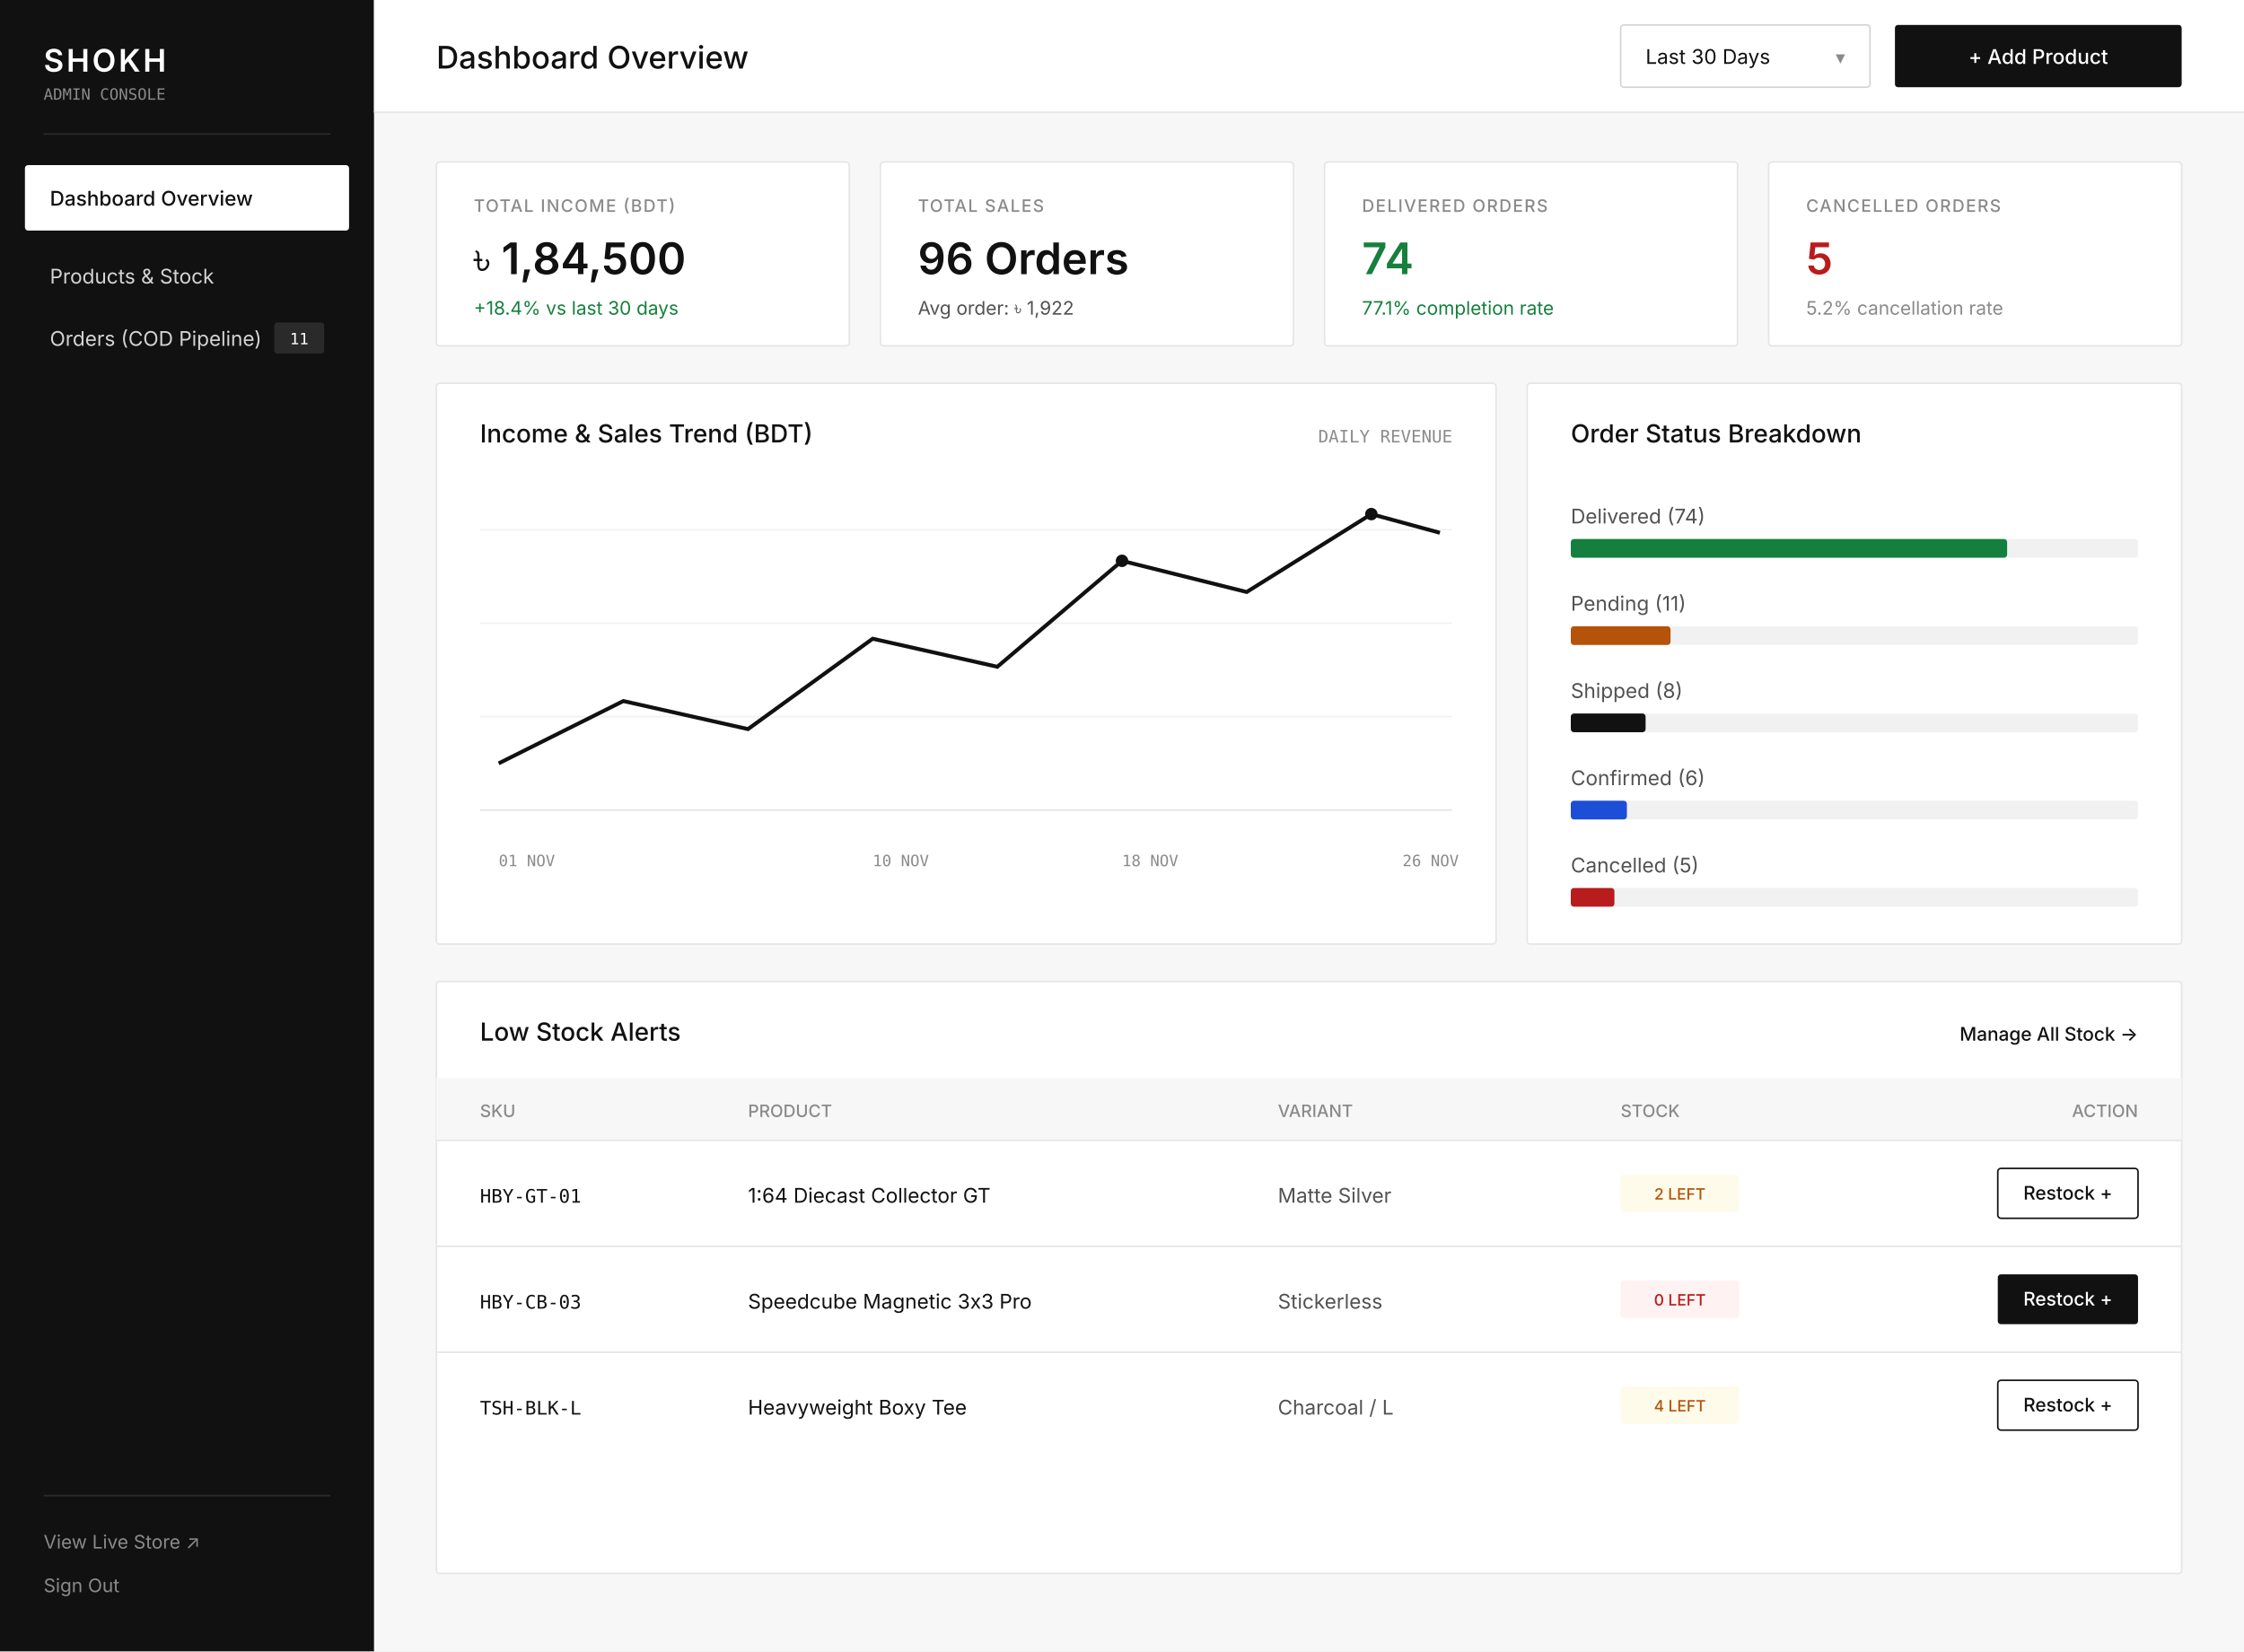
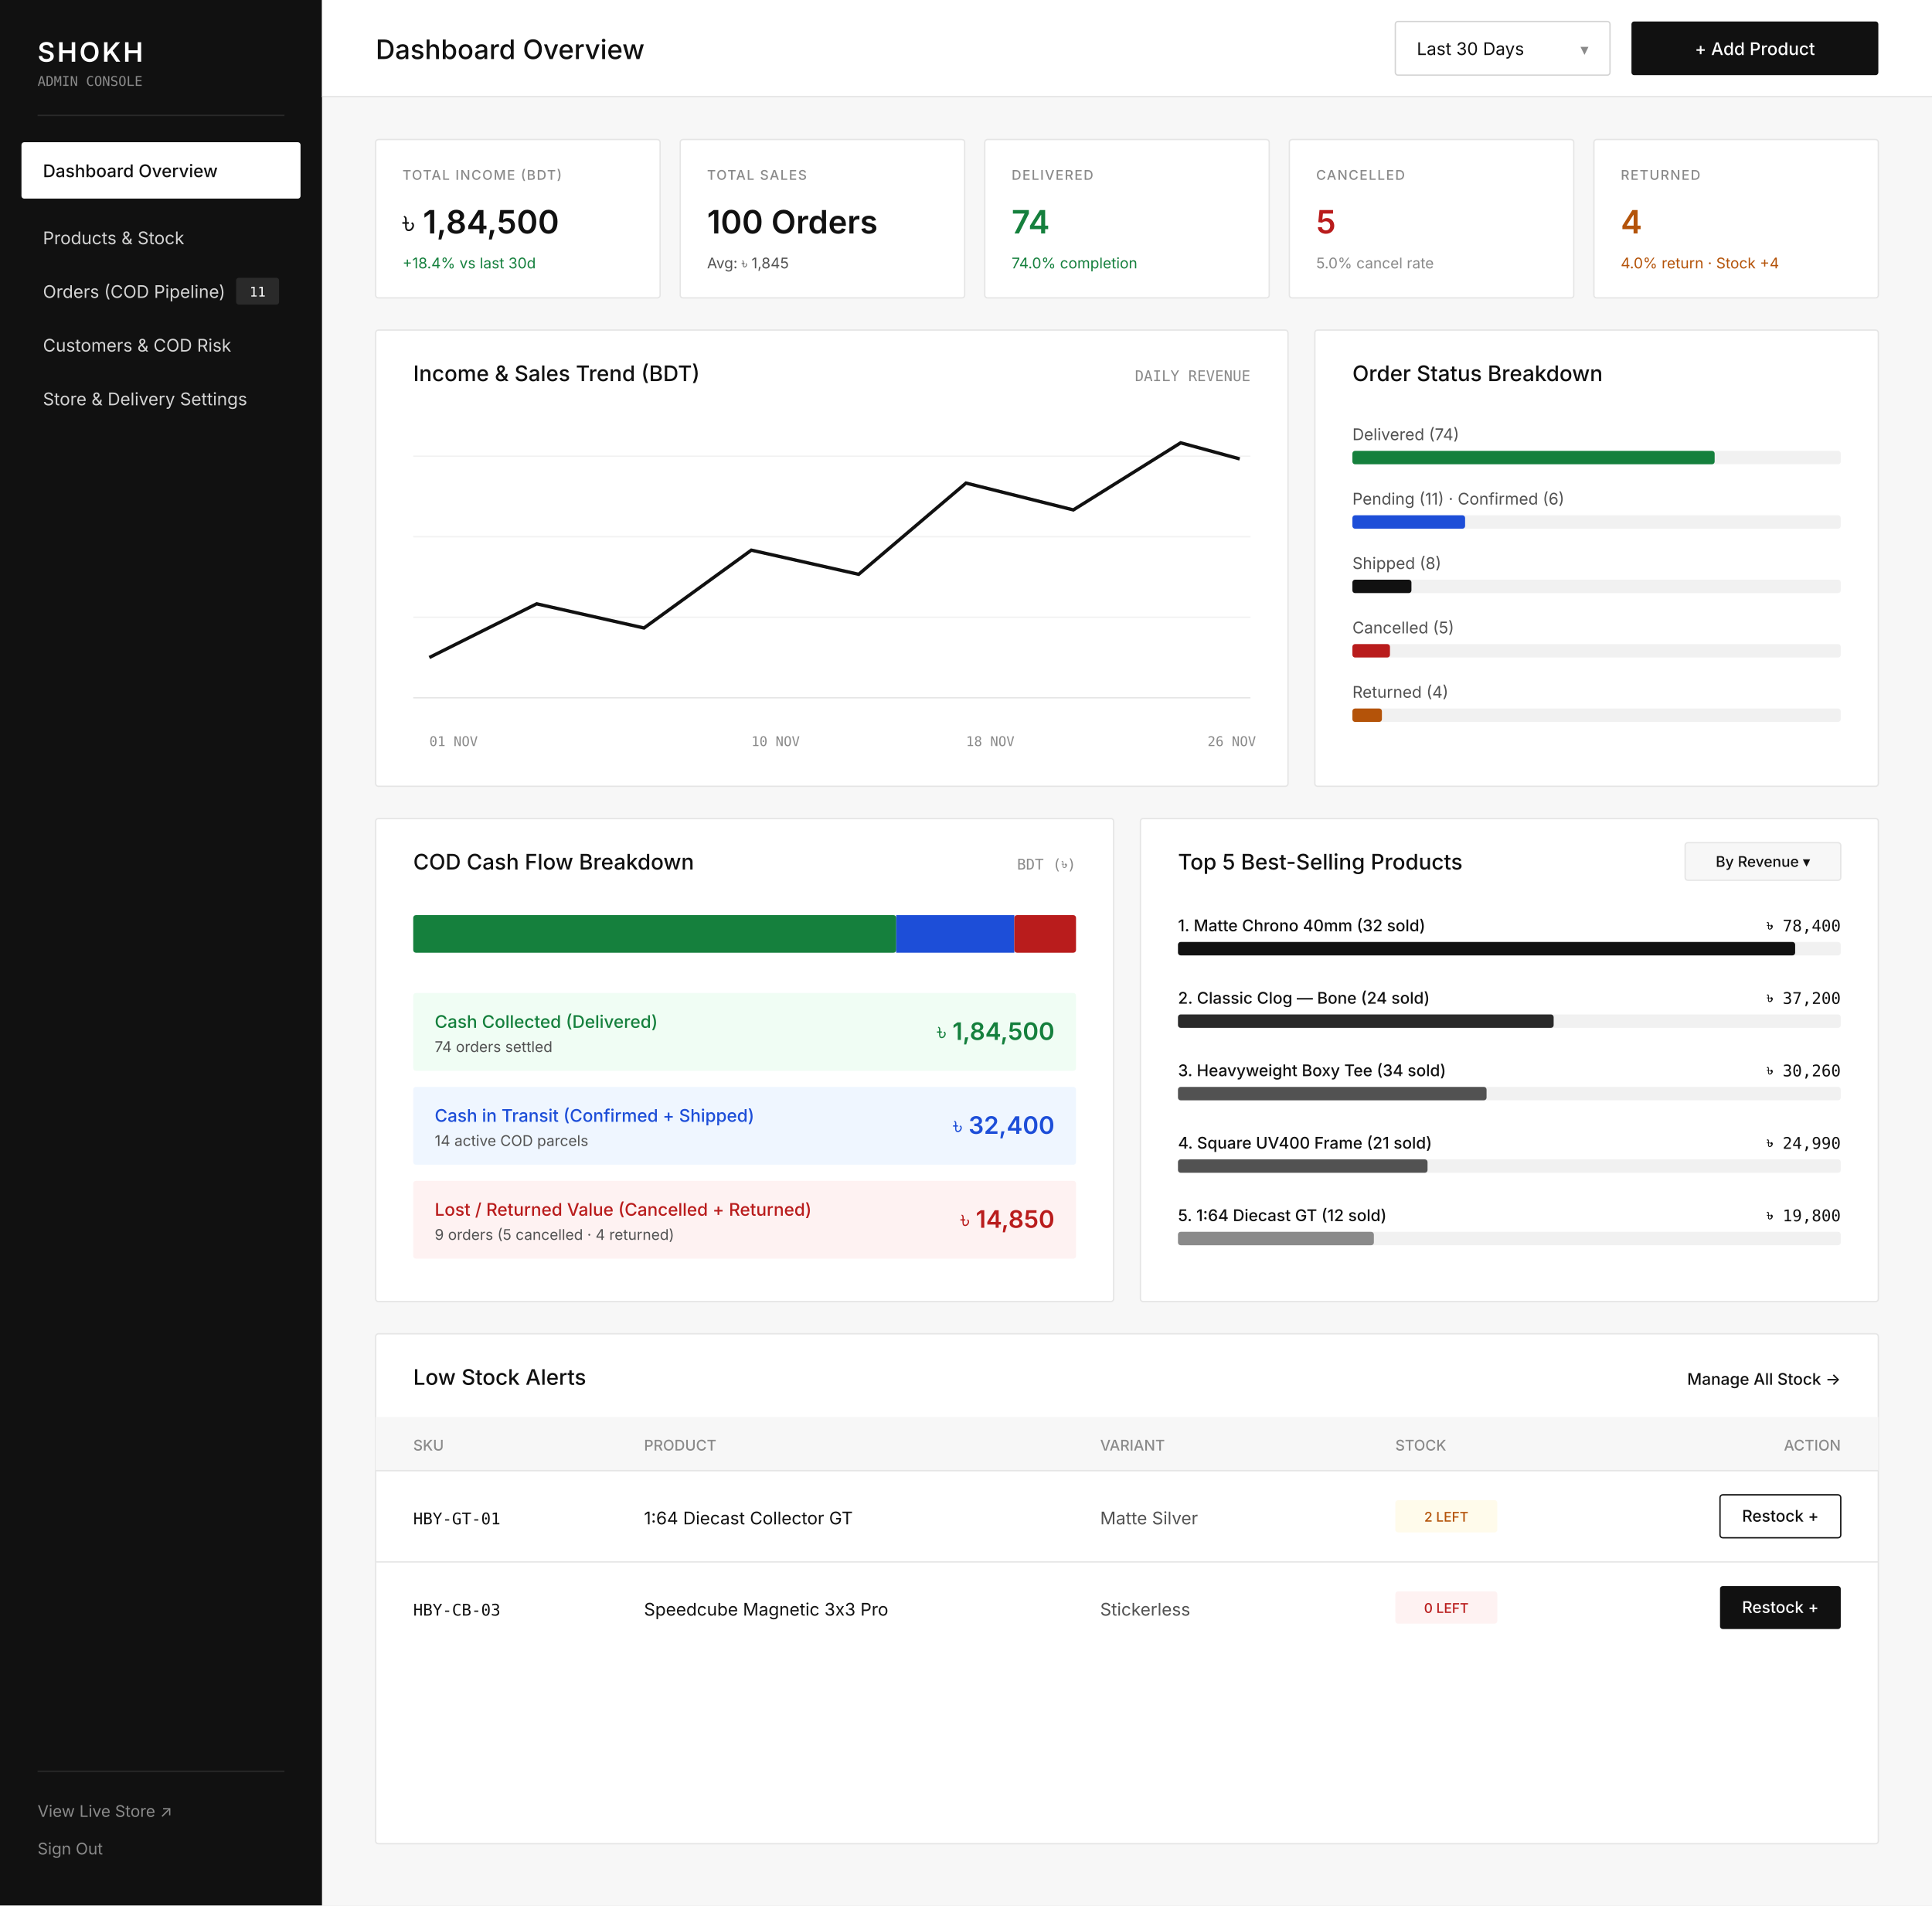
- <svg xmlns="http://www.w3.org/2000/svg" width="1440" height="1060" viewBox="0 0 1440 1060" fill="none">
-   <rect id="Admin-Dashboard-Desktop-BG" width="1440" height="1060" fill="#F7F7F7" />
+ <svg xmlns="http://www.w3.org/2000/svg" width="1440" height="1420" viewBox="0 0 1440 1420" fill="none">
+   <rect id="Admin-Dashboard-Desktop-BG" width="1440" height="1420" fill="#F7F7F7" />
  <g id="01-Admin-Sidebar">
-     <rect width="240" height="1060" fill="#111111" />
+     <rect width="240" height="1420" fill="#111111" />
    <text x="28" y="46" fill="#FFFFFF" font-family="Inter, sans-serif" font-size="20" font-weight="600" letter-spacing="1.6">SHOKH</text>
    <text x="28" y="64" fill="#8A8A8A" font-family="JetBrains Mono, monospace" font-size="10">ADMIN CONSOLE</text>
    <line x1="28" y1="86" x2="212" y2="86" stroke="#2A2A2A" />
    <rect x="16" y="106" width="208" height="42" rx="2" fill="#FFFFFF" />
    <text x="32" y="132" fill="#111111" font-family="Inter, sans-serif" font-size="13" font-weight="500">Dashboard Overview</text>
    <text x="32" y="182" fill="#D4D4D4" font-family="Inter, sans-serif" font-size="13">Products &amp; Stock</text>
    <text x="32" y="222" fill="#D4D4D4" font-family="Inter, sans-serif" font-size="13">Orders (COD Pipeline)</text>
    <rect x="176" y="207" width="32" height="20" rx="2" fill="#2A2A2A" />
    <text x="192" y="221" text-anchor="middle" fill="#FFFFFF" font-family="JetBrains Mono, monospace" font-size="10">11</text>
-     <line x1="28" y1="960" x2="212" y2="960" stroke="#2A2A2A" />
-     <text x="28" y="994" fill="#8A8A8A" font-family="Inter, sans-serif" font-size="12">View Live Store ↗</text>
-     <text x="28" y="1022" fill="#8A8A8A" font-family="Inter, sans-serif" font-size="12">Sign Out</text>
+     <text x="32" y="262" fill="#D4D4D4" font-family="Inter, sans-serif" font-size="13">Customers &amp; COD Risk</text>
+     <text x="32" y="302" fill="#D4D4D4" font-family="Inter, sans-serif" font-size="13">Store &amp; Delivery Settings</text>
+     <line x1="28" y1="1320" x2="212" y2="1320" stroke="#2A2A2A" />
+     <text x="28" y="1354" fill="#8A8A8A" font-family="Inter, sans-serif" font-size="12">View Live Store ↗</text>
+     <text x="28" y="1382" fill="#8A8A8A" font-family="Inter, sans-serif" font-size="12">Sign Out</text>
  </g>
  <g id="02-Admin-Topbar">
    <rect x="240" width="1200" height="72" fill="#FFFFFF" />
    <line x1="240" y1="72" x2="1440" y2="72" stroke="#E5E5E5" />
    <text x="280" y="44" fill="#111111" font-family="Inter, sans-serif" font-size="20" font-weight="500">Dashboard Overview</text>
    <rect x="1040" y="16" width="160" height="40" rx="2" fill="#FFFFFF" stroke="#D4D4D4" />
    <text x="1056" y="41" fill="#111111" font-family="Inter, sans-serif" font-size="13">Last 30 Days</text>
    <text x="1184" y="41" text-anchor="end" fill="#8A8A8A" font-family="Inter, sans-serif" font-size="12">▾</text>
    <rect x="1216" y="16" width="184" height="40" rx="2" fill="#111111" />
    <text x="1308" y="41" text-anchor="middle" fill="#FFFFFF" font-family="Inter, sans-serif" font-size="13" font-weight="500">+ Add Product</text>
  </g>
  <g id="03-Admin-KPIs">
-     <rect x="280" y="104" width="265" height="118" rx="2" fill="#FFFFFF" stroke="#E5E5E5" />
-     <text x="304" y="136" fill="#8A8A8A" font-family="Inter, sans-serif" font-size="11" font-weight="500" letter-spacing="0.8">TOTAL INCOME (BDT)</text>
-     <text x="304" y="176" fill="#111111" font-family="Inter, sans-serif" font-size="28" font-weight="600">৳ 1,84,500</text>
-     <text x="304" y="202" fill="#15803D" font-family="Inter, sans-serif" font-size="12">+18.4% vs last 30 days</text>
-     <rect x="565" y="104" width="265" height="118" rx="2" fill="#FFFFFF" stroke="#E5E5E5" />
-     <text x="589" y="136" fill="#8A8A8A" font-family="Inter, sans-serif" font-size="11" font-weight="500" letter-spacing="0.8">TOTAL SALES</text>
-     <text x="589" y="176" fill="#111111" font-family="Inter, sans-serif" font-size="28" font-weight="600">96 Orders</text>
-     <text x="589" y="202" fill="#525252" font-family="Inter, sans-serif" font-size="12">Avg order: ৳ 1,922</text>
-     <rect x="850" y="104" width="265" height="118" rx="2" fill="#FFFFFF" stroke="#E5E5E5" />
-     <text x="874" y="136" fill="#8A8A8A" font-family="Inter, sans-serif" font-size="11" font-weight="500" letter-spacing="0.8">DELIVERED ORDERS</text>
-     <text x="874" y="176" fill="#15803D" font-family="Inter, sans-serif" font-size="28" font-weight="600">74</text>
-     <text x="874" y="202" fill="#15803D" font-family="Inter, sans-serif" font-size="12">77.1% completion rate</text>
-     <rect x="1135" y="104" width="265" height="118" rx="2" fill="#FFFFFF" stroke="#E5E5E5" />
-     <text x="1159" y="136" fill="#8A8A8A" font-family="Inter, sans-serif" font-size="11" font-weight="500" letter-spacing="0.8">CANCELLED ORDERS</text>
-     <text x="1159" y="176" fill="#B91C1C" font-family="Inter, sans-serif" font-size="28" font-weight="600">5</text>
-     <text x="1159" y="202" fill="#8A8A8A" font-family="Inter, sans-serif" font-size="12">5.2% cancellation rate</text>
+     <rect x="280" y="104" width="212" height="118" rx="2" fill="#FFFFFF" stroke="#E5E5E5" />
+     <text x="300" y="134" fill="#8A8A8A" font-family="Inter, sans-serif" font-size="10" font-weight="500" letter-spacing="0.8">TOTAL INCOME (BDT)</text>
+     <text x="300" y="174" fill="#111111" font-family="Inter, sans-serif" font-size="24" font-weight="600">৳ 1,84,500</text>
+     <text x="300" y="200" fill="#15803D" font-family="Inter, sans-serif" font-size="11">+18.4% vs last 30d</text>
+     <rect x="507" y="104" width="212" height="118" rx="2" fill="#FFFFFF" stroke="#E5E5E5" />
+     <text x="527" y="134" fill="#8A8A8A" font-family="Inter, sans-serif" font-size="10" font-weight="500" letter-spacing="0.8">TOTAL SALES</text>
+     <text x="527" y="174" fill="#111111" font-family="Inter, sans-serif" font-size="24" font-weight="600">100 Orders</text>
+     <text x="527" y="200" fill="#525252" font-family="Inter, sans-serif" font-size="11">Avg: ৳ 1,845</text>
+     <rect x="734" y="104" width="212" height="118" rx="2" fill="#FFFFFF" stroke="#E5E5E5" />
+     <text x="754" y="134" fill="#8A8A8A" font-family="Inter, sans-serif" font-size="10" font-weight="500" letter-spacing="0.8">DELIVERED</text>
+     <text x="754" y="174" fill="#15803D" font-family="Inter, sans-serif" font-size="24" font-weight="600">74</text>
+     <text x="754" y="200" fill="#15803D" font-family="Inter, sans-serif" font-size="11">74.0% completion</text>
+     <rect x="961" y="104" width="212" height="118" rx="2" fill="#FFFFFF" stroke="#E5E5E5" />
+     <text x="981" y="134" fill="#8A8A8A" font-family="Inter, sans-serif" font-size="10" font-weight="500" letter-spacing="0.8">CANCELLED</text>
+     <text x="981" y="174" fill="#B91C1C" font-family="Inter, sans-serif" font-size="24" font-weight="600">5</text>
+     <text x="981" y="200" fill="#8A8A8A" font-family="Inter, sans-serif" font-size="11">5.0% cancel rate</text>
+     <rect x="1188" y="104" width="212" height="118" rx="2" fill="#FFFFFF" stroke="#E5E5E5" />
+     <text x="1208" y="134" fill="#8A8A8A" font-family="Inter, sans-serif" font-size="10" font-weight="500" letter-spacing="0.8">RETURNED</text>
+     <text x="1208" y="174" fill="#B45309" font-family="Inter, sans-serif" font-size="24" font-weight="600">4</text>
+     <text x="1208" y="200" fill="#B45309" font-family="Inter, sans-serif" font-size="11">4.0% return · Stock +4</text>
  </g>
-   <g id="04-Analytics-Charts">
-     <rect x="280" y="246" width="680" height="360" rx="2" fill="#FFFFFF" stroke="#E5E5E5" />
+   <g id="04-Analytics-Charts-Row1">
+     <rect x="280" y="246" width="680" height="340" rx="2" fill="#FFFFFF" stroke="#E5E5E5" />
    <text x="308" y="284" fill="#111111" font-family="Inter, sans-serif" font-size="16" font-weight="500">Income &amp; Sales Trend (BDT)</text>
    <text x="932" y="284" text-anchor="end" fill="#8A8A8A" font-family="JetBrains Mono, monospace" font-size="11">DAILY REVENUE</text>
    <line x1="308" y1="340" x2="932" y2="340" stroke="#F1F1F1" />
    <line x1="308" y1="400" x2="932" y2="400" stroke="#F1F1F1" />
    <line x1="308" y1="460" x2="932" y2="460" stroke="#F1F1F1" />
    <line x1="308" y1="520" x2="932" y2="520" stroke="#E5E5E5" />
    <polyline points="320,490 400,450 480,468 560,410 640,428 720,360 800,380 880,330 924,342" stroke="#111111" stroke-width="2.5" fill="none" />
-     <circle cx="720" cy="360" r="4" fill="#111111" />
-     <circle cx="880" cy="330" r="4" fill="#111111" />
    <text x="320" y="556" fill="#8A8A8A" font-family="JetBrains Mono, monospace" font-size="10">01 NOV</text>
    <text x="560" y="556" fill="#8A8A8A" font-family="JetBrains Mono, monospace" font-size="10">10 NOV</text>
    <text x="720" y="556" fill="#8A8A8A" font-family="JetBrains Mono, monospace" font-size="10">18 NOV</text>
    <text x="900" y="556" fill="#8A8A8A" font-family="JetBrains Mono, monospace" font-size="10">26 NOV</text>
-     <rect x="980" y="246" width="420" height="360" rx="2" fill="#FFFFFF" stroke="#E5E5E5" />
+     <rect x="980" y="246" width="420" height="340" rx="2" fill="#FFFFFF" stroke="#E5E5E5" />
    <text x="1008" y="284" fill="#111111" font-family="Inter, sans-serif" font-size="16" font-weight="500">Order Status Breakdown</text>
-     <text x="1008" y="336" fill="#525252" font-family="Inter, sans-serif" font-size="13">Delivered (74)</text>
-     <rect x="1008" y="346" width="364" height="12" rx="2" fill="#F1F1F1" />
-     <rect x="1008" y="346" width="280" height="12" rx="2" fill="#15803D" />
-     <text x="1008" y="392" fill="#525252" font-family="Inter, sans-serif" font-size="13">Pending (11)</text>
-     <rect x="1008" y="402" width="364" height="12" rx="2" fill="#F1F1F1" />
-     <rect x="1008" y="402" width="64" height="12" rx="2" fill="#B45309" />
-     <text x="1008" y="448" fill="#525252" font-family="Inter, sans-serif" font-size="13">Shipped (8)</text>
-     <rect x="1008" y="458" width="364" height="12" rx="2" fill="#F1F1F1" />
-     <rect x="1008" y="458" width="48" height="12" rx="2" fill="#111111" />
-     <text x="1008" y="504" fill="#525252" font-family="Inter, sans-serif" font-size="13">Confirmed (6)</text>
-     <rect x="1008" y="514" width="364" height="12" rx="2" fill="#F1F1F1" />
-     <rect x="1008" y="514" width="36" height="12" rx="2" fill="#1D4ED8" />
-     <text x="1008" y="560" fill="#525252" font-family="Inter, sans-serif" font-size="13">Cancelled (5)</text>
-     <rect x="1008" y="570" width="364" height="12" rx="2" fill="#F1F1F1" />
-     <rect x="1008" y="570" width="28" height="12" rx="2" fill="#B91C1C" />
+     <text x="1008" y="328" fill="#525252" font-family="Inter, sans-serif" font-size="12">Delivered (74)</text>
+     <rect x="1008" y="336" width="364" height="10" rx="2" fill="#F1F1F1" />
+     <rect x="1008" y="336" width="270" height="10" rx="2" fill="#15803D" />
+     <text x="1008" y="376" fill="#525252" font-family="Inter, sans-serif" font-size="12">Pending (11) · Confirmed (6)</text>
+     <rect x="1008" y="384" width="364" height="10" rx="2" fill="#F1F1F1" />
+     <rect x="1008" y="384" width="84" height="10" rx="2" fill="#1D4ED8" />
+     <text x="1008" y="424" fill="#525252" font-family="Inter, sans-serif" font-size="12">Shipped (8)</text>
+     <rect x="1008" y="432" width="364" height="10" rx="2" fill="#F1F1F1" />
+     <rect x="1008" y="432" width="44" height="10" rx="2" fill="#111111" />
+     <text x="1008" y="472" fill="#525252" font-family="Inter, sans-serif" font-size="12">Cancelled (5)</text>
+     <rect x="1008" y="480" width="364" height="10" rx="2" fill="#F1F1F1" />
+     <rect x="1008" y="480" width="28" height="10" rx="2" fill="#B91C1C" />
+     <text x="1008" y="520" fill="#525252" font-family="Inter, sans-serif" font-size="12">Returned (4)</text>
+     <rect x="1008" y="528" width="364" height="10" rx="2" fill="#F1F1F1" />
+     <rect x="1008" y="528" width="22" height="10" rx="2" fill="#B45309" />
  </g>
-   <g id="05-Low-Stock-Table">
-     <rect x="280" y="630" width="1120" height="380" rx="2" fill="#FFFFFF" stroke="#E5E5E5" />
-     <text x="308" y="668" fill="#111111" font-family="Inter, sans-serif" font-size="16" font-weight="500">Low Stock Alerts</text>
-     <text x="1372" y="668" text-anchor="end" fill="#111111" font-family="Inter, sans-serif" font-size="12" font-weight="500">Manage All Stock →</text>
-     <rect x="280" y="692" width="1120" height="40" fill="#F7F7F7" />
-     <text x="308" y="717" fill="#8A8A8A" font-family="Inter, sans-serif" font-size="11" font-weight="500">SKU</text>
-     <text x="480" y="717" fill="#8A8A8A" font-family="Inter, sans-serif" font-size="11" font-weight="500">PRODUCT</text>
-     <text x="820" y="717" fill="#8A8A8A" font-family="Inter, sans-serif" font-size="11" font-weight="500">VARIANT</text>
-     <text x="1040" y="717" fill="#8A8A8A" font-family="Inter, sans-serif" font-size="11" font-weight="500">STOCK</text>
-     <text x="1372" y="717" text-anchor="end" fill="#8A8A8A" font-family="Inter, sans-serif" font-size="11" font-weight="500">ACTION</text>
-     <line x1="280" y1="732" x2="1400" y2="732" stroke="#E5E5E5" />
-     <text x="308" y="772" fill="#111111" font-family="JetBrains Mono, monospace" font-size="12">HBY-GT-01</text>
-     <text x="480" y="772" fill="#111111" font-family="Inter, sans-serif" font-size="13">1:64 Diecast Collector GT</text>
-     <text x="820" y="772" fill="#525252" font-family="Inter, sans-serif" font-size="13">Matte Silver</text>
-     <rect x="1040" y="754" width="76" height="24" rx="2" fill="#FFFBEB" />
-     <text x="1078" y="770" text-anchor="middle" fill="#B45309" font-family="Inter, sans-serif" font-size="10" font-weight="500">2 LEFT</text>
-     <rect x="1282" y="750" width="90" height="32" rx="2" fill="#FFFFFF" stroke="#111111" />
-     <text x="1327" y="770" text-anchor="middle" fill="#111111" font-family="Inter, sans-serif" font-size="12" font-weight="500">Restock +</text>
-     <line x1="280" y1="800" x2="1400" y2="800" stroke="#E5E5E5" />
-     <text x="308" y="840" fill="#111111" font-family="JetBrains Mono, monospace" font-size="12">HBY-CB-03</text>
-     <text x="480" y="840" fill="#111111" font-family="Inter, sans-serif" font-size="13">Speedcube Magnetic 3x3 Pro</text>
-     <text x="820" y="840" fill="#525252" font-family="Inter, sans-serif" font-size="13">Stickerless</text>
-     <rect x="1040" y="822" width="76" height="24" rx="2" fill="#FEF2F2" />
-     <text x="1078" y="838" text-anchor="middle" fill="#B91C1C" font-family="Inter, sans-serif" font-size="10" font-weight="500">0 LEFT</text>
-     <rect x="1282" y="818" width="90" height="32" rx="2" fill="#111111" />
-     <text x="1327" y="838" text-anchor="middle" fill="#FFFFFF" font-family="Inter, sans-serif" font-size="12" font-weight="500">Restock +</text>
-     <line x1="280" y1="868" x2="1400" y2="868" stroke="#E5E5E5" />
-     <text x="308" y="908" fill="#111111" font-family="JetBrains Mono, monospace" font-size="12">TSH-BLK-L</text>
-     <text x="480" y="908" fill="#111111" font-family="Inter, sans-serif" font-size="13">Heavyweight Boxy Tee</text>
-     <text x="820" y="908" fill="#525252" font-family="Inter, sans-serif" font-size="13">Charcoal / L</text>
-     <rect x="1040" y="890" width="76" height="24" rx="2" fill="#FFFBEB" />
-     <text x="1078" y="906" text-anchor="middle" fill="#B45309" font-family="Inter, sans-serif" font-size="10" font-weight="500">4 LEFT</text>
-     <rect x="1282" y="886" width="90" height="32" rx="2" fill="#FFFFFF" stroke="#111111" />
-     <text x="1327" y="906" text-anchor="middle" fill="#111111" font-family="Inter, sans-serif" font-size="12" font-weight="500">Restock +</text>
+   <g id="05-Analytics-Charts-Row2" transform="translate(0, 610)">
+     <rect x="280" y="0" width="550" height="360" rx="2" fill="#FFFFFF" stroke="#E5E5E5" />
+     <text x="308" y="38" fill="#111111" font-family="Inter, sans-serif" font-size="16" font-weight="500">COD Cash Flow Breakdown</text>
+     <text x="802" y="38" text-anchor="end" fill="#8A8A8A" font-family="JetBrains Mono, monospace" font-size="11">BDT (৳)</text>
+     <rect x="308" y="72" width="494" height="28" rx="2" fill="#F1F1F1" />
+     <rect x="308" y="72" width="360" height="28" rx="2" fill="#15803D" />
+     <rect x="668" y="72" width="88" height="28" fill="#1D4ED8" />
+     <rect x="756" y="72" width="46" height="28" rx="2" fill="#B91C1C" />
+     <rect x="308" y="130" width="494" height="58" rx="2" fill="#F0FDF4" />
+     <text x="324" y="156" fill="#15803D" font-family="Inter, sans-serif" font-size="13" font-weight="500">Cash Collected (Delivered)</text>
+     <text x="324" y="174" fill="#525252" font-family="Inter, sans-serif" font-size="11">74 orders settled</text>
+     <text x="786" y="165" text-anchor="end" fill="#15803D" font-family="Inter, sans-serif" font-size="18" font-weight="600">৳ 1,84,500</text>
+     <rect x="308" y="200" width="494" height="58" rx="2" fill="#EFF6FF" />
+     <text x="324" y="226" fill="#1D4ED8" font-family="Inter, sans-serif" font-size="13" font-weight="500">Cash in Transit (Confirmed + Shipped)</text>
+     <text x="324" y="244" fill="#525252" font-family="Inter, sans-serif" font-size="11">14 active COD parcels</text>
+     <text x="786" y="235" text-anchor="end" fill="#1D4ED8" font-family="Inter, sans-serif" font-size="18" font-weight="600">৳ 32,400</text>
+     <rect x="308" y="270" width="494" height="58" rx="2" fill="#FEF2F2" />
+     <text x="324" y="296" fill="#B91C1C" font-family="Inter, sans-serif" font-size="13" font-weight="500">Lost / Returned Value (Cancelled + Returned)</text>
+     <text x="324" y="314" fill="#525252" font-family="Inter, sans-serif" font-size="11">9 orders (5 cancelled · 4 returned)</text>
+     <text x="786" y="305" text-anchor="end" fill="#B91C1C" font-family="Inter, sans-serif" font-size="18" font-weight="600">৳ 14,850</text>
+     <rect x="850" y="0" width="550" height="360" rx="2" fill="#FFFFFF" stroke="#E5E5E5" />
+     <text x="878" y="38" fill="#111111" font-family="Inter, sans-serif" font-size="16" font-weight="500">Top 5 Best-Selling Products</text>
+     <rect x="1256" y="18" width="116" height="28" rx="2" fill="#F7F7F7" stroke="#E5E5E5" />
+     <text x="1314" y="36" text-anchor="middle" fill="#111111" font-family="Inter, sans-serif" font-size="11" font-weight="500">By Revenue ▾</text>
+     <text x="878" y="84" fill="#111111" font-family="Inter, sans-serif" font-size="12" font-weight="500">1. Matte Chrono 40mm (32 sold)</text>
+     <text x="1372" y="84" text-anchor="end" fill="#111111" font-family="JetBrains Mono, monospace" font-size="12">৳ 78,400</text>
+     <rect x="878" y="92" width="494" height="10" rx="2" fill="#F1F1F1" />
+     <rect x="878" y="92" width="460" height="10" rx="2" fill="#111111" />
+     <text x="878" y="138" fill="#111111" font-family="Inter, sans-serif" font-size="12" font-weight="500">2. Classic Clog — Bone (24 sold)</text>
+     <text x="1372" y="138" text-anchor="end" fill="#111111" font-family="JetBrains Mono, monospace" font-size="12">৳ 37,200</text>
+     <rect x="878" y="146" width="494" height="10" rx="2" fill="#F1F1F1" />
+     <rect x="878" y="146" width="280" height="10" rx="2" fill="#2A2A2A" />
+     <text x="878" y="192" fill="#111111" font-family="Inter, sans-serif" font-size="12" font-weight="500">3. Heavyweight Boxy Tee (34 sold)</text>
+     <text x="1372" y="192" text-anchor="end" fill="#111111" font-family="JetBrains Mono, monospace" font-size="12">৳ 30,260</text>
+     <rect x="878" y="200" width="494" height="10" rx="2" fill="#F1F1F1" />
+     <rect x="878" y="200" width="230" height="10" rx="2" fill="#525252" />
+     <text x="878" y="246" fill="#111111" font-family="Inter, sans-serif" font-size="12" font-weight="500">4. Square UV400 Frame (21 sold)</text>
+     <text x="1372" y="246" text-anchor="end" fill="#111111" font-family="JetBrains Mono, monospace" font-size="12">৳ 24,990</text>
+     <rect x="878" y="254" width="494" height="10" rx="2" fill="#F1F1F1" />
+     <rect x="878" y="254" width="186" height="10" rx="2" fill="#525252" />
+     <text x="878" y="300" fill="#111111" font-family="Inter, sans-serif" font-size="12" font-weight="500">5. 1:64 Diecast GT (12 sold)</text>
+     <text x="1372" y="300" text-anchor="end" fill="#111111" font-family="JetBrains Mono, monospace" font-size="12">৳ 19,800</text>
+     <rect x="878" y="308" width="494" height="10" rx="2" fill="#F1F1F1" />
+     <rect x="878" y="308" width="146" height="10" rx="2" fill="#8A8A8A" />
+   </g>
+   <g id="06-Low-Stock-Table" transform="translate(0, 994)">
+     <rect x="280" y="0" width="1120" height="380" rx="2" fill="#FFFFFF" stroke="#E5E5E5" />
+     <text x="308" y="38" fill="#111111" font-family="Inter, sans-serif" font-size="16" font-weight="500">Low Stock Alerts</text>
+     <text x="1372" y="38" text-anchor="end" fill="#111111" font-family="Inter, sans-serif" font-size="12" font-weight="500">Manage All Stock →</text>
+     <rect x="280" y="62" width="1120" height="40" fill="#F7F7F7" />
+     <text x="308" y="87" fill="#8A8A8A" font-family="Inter, sans-serif" font-size="11" font-weight="500">SKU</text>
+     <text x="480" y="87" fill="#8A8A8A" font-family="Inter, sans-serif" font-size="11" font-weight="500">PRODUCT</text>
+     <text x="820" y="87" fill="#8A8A8A" font-family="Inter, sans-serif" font-size="11" font-weight="500">VARIANT</text>
+     <text x="1040" y="87" fill="#8A8A8A" font-family="Inter, sans-serif" font-size="11" font-weight="500">STOCK</text>
+     <text x="1372" y="87" text-anchor="end" fill="#8A8A8A" font-family="Inter, sans-serif" font-size="11" font-weight="500">ACTION</text>
+     <line x1="280" y1="102" x2="1400" y2="102" stroke="#E5E5E5" />
+     <text x="308" y="142" fill="#111111" font-family="JetBrains Mono, monospace" font-size="12">HBY-GT-01</text>
+     <text x="480" y="142" fill="#111111" font-family="Inter, sans-serif" font-size="13">1:64 Diecast Collector GT</text>
+     <text x="820" y="142" fill="#525252" font-family="Inter, sans-serif" font-size="13">Matte Silver</text>
+     <rect x="1040" y="124" width="76" height="24" rx="2" fill="#FFFBEB" />
+     <text x="1078" y="140" text-anchor="middle" fill="#B45309" font-family="Inter, sans-serif" font-size="10" font-weight="500">2 LEFT</text>
+     <rect x="1282" y="120" width="90" height="32" rx="2" fill="#FFFFFF" stroke="#111111" />
+     <text x="1327" y="140" text-anchor="middle" fill="#111111" font-family="Inter, sans-serif" font-size="12" font-weight="500">Restock +</text>
+     <line x1="280" y1="170" x2="1400" y2="170" stroke="#E5E5E5" />
+     <text x="308" y="210" fill="#111111" font-family="JetBrains Mono, monospace" font-size="12">HBY-CB-03</text>
+     <text x="480" y="210" fill="#111111" font-family="Inter, sans-serif" font-size="13">Speedcube Magnetic 3x3 Pro</text>
+     <text x="820" y="210" fill="#525252" font-family="Inter, sans-serif" font-size="13">Stickerless</text>
+     <rect x="1040" y="192" width="76" height="24" rx="2" fill="#FEF2F2" />
+     <text x="1078" y="208" text-anchor="middle" fill="#B91C1C" font-family="Inter, sans-serif" font-size="10" font-weight="500">0 LEFT</text>
+     <rect x="1282" y="188" width="90" height="32" rx="2" fill="#111111" />
+     <text x="1327" y="208" text-anchor="middle" fill="#FFFFFF" font-family="Inter, sans-serif" font-size="12" font-weight="500">Restock +</text>
  </g>
</svg>
